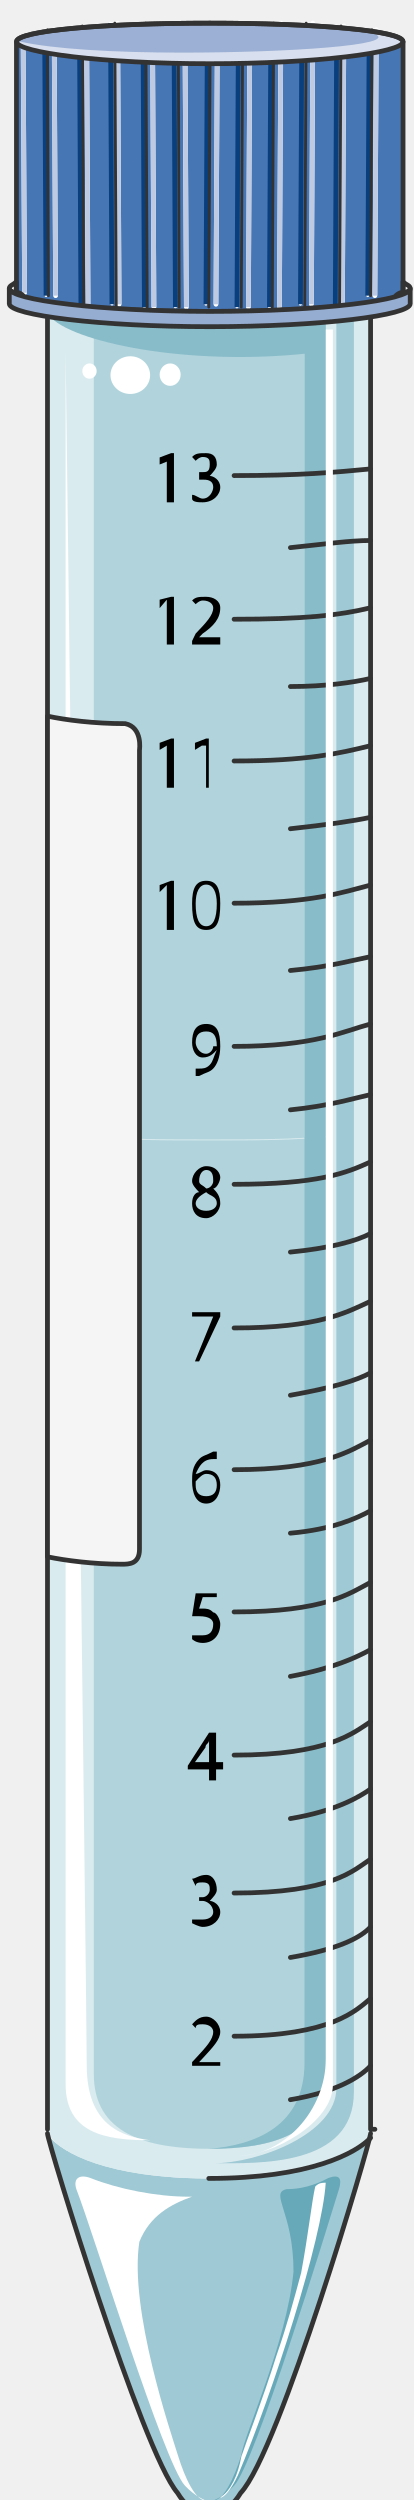
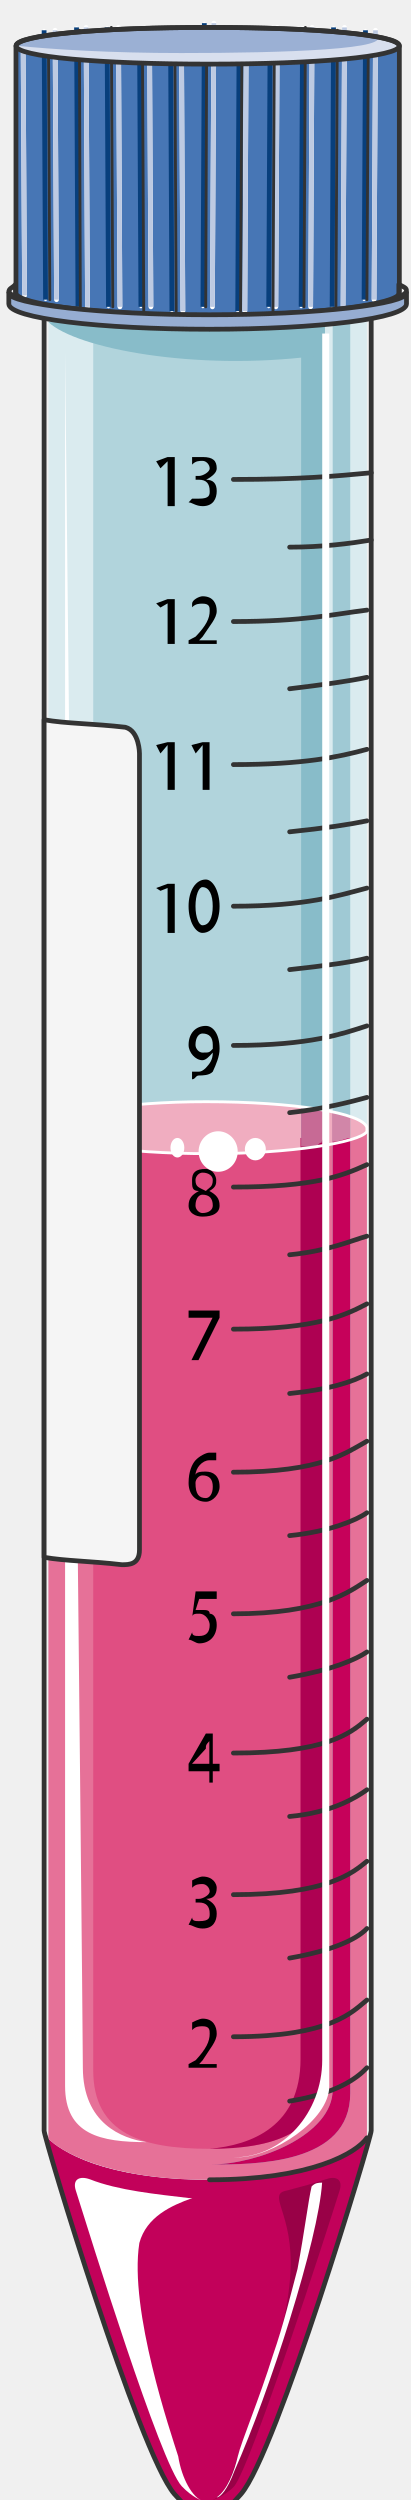
- <svg xmlns="http://www.w3.org/2000/svg" version="1.0" viewBox="0 0 69.354 418.809">
-   <defs>
-     <clipPath id="anchor_liquid_clip">
-       <rect x="8" y="25" width="38" height="55" rx="1" />
-     </clipPath>
-   </defs>
-   <path d="M35.019 364.959c-18.809 0-26.464-5.637-27.064-7.536 0 1.26 15.89 53.308 21.787 60.204 1.16 1.879 2.339 3.118 5.277 3.118 2.958 0 4.137-1.24 5.297-3.118 6.476-6.896 21.766-58.944 21.766-60.204-.58 1.9-7.635 7.536-27.063 7.536z" fill="#b1d4dc" fill-rule="evenodd" fill-opacity="1" stroke="none" />
-   <path d="M35.019 364.959c-18.809 0-26.464-5.637-27.064-7.536 0 1.26 15.89 53.308 21.787 60.204 1.16 1.879 2.339 3.118 5.277 3.118 2.958 0 4.137-1.24 5.297-3.118 6.476-6.896 21.766-58.944 21.766-60.204-.58 1.9-7.635 7.536-27.063 7.536z" fill="#9fc9d4" fill-rule="evenodd" fill-opacity="1" stroke="none" />
-   <path d="M62.082 45.293H7.955v310.871c0 .62 0 1.24.6 1.879 1.759 2.518 9.414 6.896 26.464 6.896 17.07 0 24.725-4.378 27.063-6.896V45.293z" fill="#daebef" fill-rule="evenodd" fill-opacity="1" stroke="none" />
-   <path d="M62.082 189.125c-1.759 1.26-12.932 1.88-27.063 1.88-14.112 0-25.885-1.26-27.064-2.52v167.68c0 .619 0 1.238.6 1.878 1.759 2.518 9.414 6.896 26.464 6.896 17.07 0 24.725-4.378 27.063-6.896V189.125z" fill="#daebef" fill-rule="evenodd" fill-opacity="1" stroke="none" />
-   <path d="M35.139 191.044c-7.636 0-14.711 0-19.429-.64V347.43c0 10.054 8.835 12.553 19.429 12.553 10.613 0 19.428-2.499 19.428-12.553V190.405c-4.697.64-11.773.64-19.428.64z" fill="#b1d4dc" fill-rule="evenodd" fill-opacity="1" stroke="none" />
-   <path d="M15.71 37.058v153.207c4.718.62 11.793.62 19.429.62 7.655 0 14.73 0 19.428-.62V37.058H15.71z" fill="#b1d4dc" fill-rule="evenodd" fill-opacity="1" stroke="none" />
-   <path d="M51.01 190.405V345.55c0 10.673-8.296 13.811-16.031 14.43 10.693 0 19.588-2.498 19.588-12.552V190.405h-3.558zM51.05 37.058v153.347h3.517V37.058h-3.518z" fill="#88bcc9" fill-rule="evenodd" fill-opacity="1" stroke="none" />
-   <path d="M56.346 36.458v313.39c0 7.535-12.972 12.552-20.648 12.552 7.676 0 23.586.62 23.586-11.932V33.3z" fill="#9fc9d4" fill-rule="evenodd" fill-opacity="1" stroke="none" />
-   <path d="M8.595 53.288c4.717 4.437 24.685 8.235 44.673 5.716l.58-5.716z" fill="#88bcc9" fill-rule="evenodd" fill-opacity="1" stroke="none" />
-   <path d="M62.802 356.704h-.72V45.293M7.955 45.293v311.41M7.955 357.423s0 0 0 0c0 1.26 15.89 53.308 21.787 60.204 1.16 1.879 2.339 3.118 5.277 3.118 2.958 0 4.137-1.24 5.297-3.118 6.476-6.896 21.766-58.944 21.766-60.204 0 0 0 0 0 0" fill="none" stroke="#333" stroke-width=".8px" stroke-linecap="round" stroke-linejoin="round" stroke-miterlimit="4" stroke-dasharray="none" stroke-opacity="1" />
-   <path d="M18.509 62.842c0-1.739 1.499-3.158 3.318-3.158 1.839 0 3.318 1.419 3.318 3.158 0 1.759-1.48 3.158-3.318 3.158-1.82 0-3.318-1.4-3.318-3.158zM26.744 62.762c0-1.02.8-1.879 1.759-1.879.98 0 1.759.86 1.759 1.879 0 1.04-.78 1.879-1.76 1.879-.959 0-1.758-.84-1.758-1.879zM13.792 62.162c0-.7.54-1.279 1.199-1.279.68 0 1.2.58 1.2 1.28 0 .719-.52 1.279-1.2 1.279-.66 0-1.2-.56-1.2-1.28z" fill="#fff" fill-rule="evenodd" fill-opacity="1" stroke="none" />
-   <path d="M34.979 364.939c17.09 0 24.765-4.318 27.103-6.796M39.216 79.672c11.153 0 17.01-.56 22.866-1.12" fill="none" stroke="#333" stroke-width=".8px" stroke-linecap="round" stroke-linejoin="round" stroke-miterlimit="4" stroke-dasharray="none" stroke-opacity="1" />
-   <path d="m27.943 77.333-1.2.48v-1.18l1.92-.719h.48v8.235h-1.2v-6.816zM32.18 82.89c.6 0 1.18.64 1.78.64 1.179 0 1.758-1.28 1.758-1.9 0-1.279-1.179-1.279-1.759-1.279h-.6v-1.259h.6c.58 0 1.18 0 1.18-1.26 0-.639 0-1.278-1.18-1.278-.6 0-1.179.64-1.179.64l-.6-.64c.6-.64 1.18-.64 2.36-.64 1.178 0 1.778.64 1.778 1.919 0 .62-.6 1.26-1.18 1.899.58 0 1.76.62 1.76 1.899 0 1.259-1.18 2.518-2.939 2.518-.6 0-1.779 0-1.779-.62v-.64zM27.943 100.46l-1.2 1.418v-1.419l1.92-.48h.48v7.996h-1.2v-7.516zM32.18 107.975v-.6l.6-1.24c1.76-1.838 2.938-3.077 2.938-4.297 0-.62-.58-1.239-1.759-1.239-.6 0-1.179.62-1.179.62l-.6-.62c.6-.62 1.18-.62 2.36-.62 1.178 0 2.358.62 2.358 1.86 0 1.838-1.18 3.077-2.939 4.297l-.6.62h3.539v1.219H32.18zM27.943 124.904l-1.2.72v-1.18l1.92-.719h.48v8.235h-1.2v-7.056zM34.52 124.904h-.7l-1.16.72v-1.18l1.86-.719h.459v8.235h-.46v-7.056zM27.943 148.27l-1.2 1.18v-1.18l1.92-.72h.48v8.236h-1.2v-7.516zM34.54 155.786c-1.76 0-2.36-1.26-2.36-4.418 0-2.538.6-3.817 2.36-3.817 1.778 0 2.358 1.279 2.358 3.817 0 3.158-.58 4.418-2.359 4.418zm0-.62c1.178 0 1.778-1.28 1.778-3.798 0-1.899-.6-3.178-1.779-3.178-1.18 0-1.759 1.28-1.759 3.178 0 2.519.58 3.798 1.76 3.798zM32.78 179.012h.58c.6 0 1.18 0 1.779-.62.58-.62.58-1.24 1.179-2.499-.6.64-1.18 1.26-2.359 1.26s-1.779-1.26-1.779-2.499c0-1.859.6-3.118 2.36-3.118 1.778 0 2.358 1.26 2.358 3.738 0 1.879-.58 3.118-1.18 3.738-.58.62-1.179.62-2.358 1.239h-.58v-1.24zm1.76-6.217c-1.18 0-1.76.62-1.76 1.86 0 .619.58 1.878 1.76 1.878.599 0 1.178-.64 1.178-1.26h.6c0-1.858-.6-2.478-1.779-2.478zM34.54 195.362c1.778 0 2.358 1.259 2.358 1.878 0 .62-.58 1.86-1.18 1.86.6.619 1.18 1.259 1.18 2.498 0 1.24-1.18 2.478-2.359 2.478-1.759 0-2.359-1.239-2.359-2.478 0-1.24.6-1.879 1.18-1.879-.58-.62-1.18-1.24-1.18-1.859 0-1.24 1.18-2.498 2.36-2.498zm0 7.475c1.178 0 1.778-.62 1.778-1.24 0-1.238-1.18-1.238-1.779-1.878-1.18.64-1.759 1.26-1.759 1.879 0 .62.58 1.24 1.76 1.24zm0-6.836c-.58 0-1.18.62-1.18 1.86 0 .619.6.619 1.18 1.238.599 0 1.178-.62 1.178-1.239 0-.62 0-1.859-1.179-1.859zM36.898 219.827v.72l-3.538 7.515h-.7l3.058-7.516H32.18v-.72h4.718zM36.318 244.432h-.6c-1.759 0-2.358 1.24-2.938 2.478.58 0 1.18-.62 1.76-.62 1.778 0 2.358 1.24 2.358 2.5 0 1.238-.58 3.097-2.359 3.097-1.759 0-2.359-1.859-2.359-3.717 0-1.26 0-2.499 1.18-3.738.6-.62 1.18-.62 2.358-1.26h.6v1.26zm-1.779 6.216c1.18 0 1.779-.62 1.779-1.859 0-1.259-.6-1.879-1.779-1.879-.58 0-1.18.62-1.759 1.26v.62c0 1.238.58 1.858 1.76 1.858zM36.318 267.558h-2.359l-.6 1.919h.6c.58 0 1.18 0 1.76.64.599 0 1.179 1.279 1.179 1.918 0 1.919-1.18 3.198-2.939 3.198-1.179 0-1.779-.64-1.779-.64v-.639h1.78c1.179 0 1.758-.64 1.758-1.919 0-.64-.58-1.28-2.358-1.28h-1.18l.6-3.837h3.538v.64zM35.019 298.26v-1.84H31.46v-.62l3.558-5.536h1.18v4.937h1.178v1.22h-1.179v1.838h-1.18zm0-3.059V291.503c0 .62-.6.62-.6 1.24L32.66 295.2h2.359zM32.18 321.565h1.78c1.179 0 1.758-.62 1.758-1.24 0-1.238-1.179-1.878-1.759-1.878h-.6v-.62h.6c.58 0 1.18-.62 1.18-1.239 0-.62 0-1.24-1.18-1.24-.6 0-1.179 0-1.179.62l-.6-1.239c.6 0 1.18-.64 2.36-.64 1.178 0 1.778 1.26 1.778 2.5 0 .619-.6 1.238-1.18 1.858.58 0 1.76.64 1.76 1.879 0 1.24-1.18 2.478-2.939 2.478-.6 0-1.779-.62-1.779-.62v-.619zM32.18 346.07v-.62l.6-.639c1.76-1.899 2.938-3.158 2.938-4.437 0-.62-.58-1.26-1.759-1.26-.6 0-1.179 0-1.179.64l-.6-.64c.6-.64 1.18-1.279 2.36-1.279 1.178 0 2.358 1.28 2.358 2.539 0 1.279-1.18 2.538-2.939 4.437l-.6.64h3.539v.62H32.18z" fill="#000" fill-rule="evenodd" fill-opacity="1" stroke="none" />
-   <path d="M67.52 49.05V7.016c0-1.88-14.712-3.138-32.381-3.138-17.65 0-32.38 1.259-32.38 3.138V49.05c0 1.88 14.73 3.118 32.38 3.118 17.669 0 32.38-1.239 32.38-3.118z" fill="#4776b5" fill-rule="evenodd" fill-opacity="1" stroke="none" />
-   <path d="m62.802 49.53.24-44.533M57.365 50.97l.24-46.613M52.168 50.97l.24-47.092M46.812 51.449l.24-47.571M41.615 51.449l.24-47.092M36.178 50.97l.24-47.092M30.981 4.357l.24 47.092M25.545 3.878l.24 47.57M19.708 3.878l.24 47.091M14.511 4.357l.24 46.612M9.075 4.997l.24 44.533M3.878 6.916l.24 42.134" fill="none" stroke="#fff" stroke-width=".8px" stroke-linecap="round" stroke-linejoin="round" stroke-miterlimit="4" stroke-dasharray="none" stroke-opacity="1" />
-   <path d="m62.802 49.53.24-44.533M57.365 50.97l.24-46.613M52.168 50.97l.24-47.092M46.812 51.449l.24-47.571M41.615 51.449l.24-47.092M36.178 50.97l.24-47.092M30.981 4.357l.24 47.092M25.545 3.878l.24 47.57M19.708 3.878l.24 47.091M14.511 4.357l.24 46.612M9.075 4.997l.24 44.533M3.878 6.916l.24 42.134" fill="none" stroke="#bdcae2" stroke-width=".8px" stroke-linecap="butt" stroke-linejoin="miter" stroke-miterlimit="8" stroke-dasharray="none" stroke-opacity="1" />
-   <path d="m61.603 49.53.24-44.533M56.166 50.97l.24-46.613M50.33 50.97l.24-47.092M45.133 51.449l.24-47.571M39.696 51.449l.24-47.092M34.5 50.97l.239-47.092M29.142 4.357l.24 47.092M23.945 3.878l.24 47.57M18.509 3.878l.24 47.091M13.312 4.357l.24 46.612M7.475 4.997l.24 44.533" fill="none" stroke="#fff" stroke-width=".48px" stroke-linecap="round" stroke-linejoin="round" stroke-miterlimit="10" stroke-dasharray="none" stroke-opacity="1" />
-   <path d="m61.603 49.53.24-44.533M56.166 50.97l.24-46.613M50.33 50.97l.24-47.092M45.133 51.449l.24-47.571M39.696 51.449l.24-47.092M34.5 50.97l.239-47.092M29.142 4.357l.24 47.092M23.945 3.878l.24 47.57M18.509 3.878l.24 47.091M13.312 4.357l.24 46.612M7.475 4.997l.24 44.533" fill="none" stroke="#083f7c" stroke-width=".8px" stroke-linecap="butt" stroke-linejoin="miter" stroke-miterlimit="8" stroke-dasharray="none" stroke-opacity="1" />
-   <path d="m62.082 49.53.24-44.533M56.886 50.97l.24-46.613M51.05 51.449l.239-47.571M45.612 51.449l.24-47.571M40.416 51.449l.24-47.092M34.979 51.449l.24-47.571M29.862 4.357l.16 47.092M24.425 3.878l.24 47.57M19.228 3.878l.24 47.57M13.792 4.357l.24 46.612M7.955 4.997l.16 44.533" fill="none" stroke="#333" stroke-width=".48px" stroke-linecap="round" stroke-linejoin="round" stroke-miterlimit="10" stroke-dasharray="none" stroke-opacity="1" />
-   <path d="M67.52 6.976c0-1.86-14.712-3.098-32.381-3.098-17.65 0-32.38 1.239-32.38 3.098 0 1.859 14.73 3.698 32.38 3.698 17.669 0 32.38-1.84 32.38-3.698z" fill="#9bb0d4" fill-rule="evenodd" fill-opacity="1" stroke="none" />
-   <path d="M67.52 6.956zm-64.762 0zm60.064-1.24c4.117 1.86-14.731 3.099-32.38 3.099-11.194 0-21.787-.62-27.084-1.86h-.6c.6 1.86 14.731 3.719 32.38 3.719 17.67 0 32.381-1.86 32.381-3.718 0-.62-1.759-1.24-4.697-1.24z" fill="#d8dfee" fill-rule="evenodd" fill-opacity="1" stroke="none" />
-   <path d="M67.52 6.976c0-1.86-14.712-3.098-32.381-3.098-17.65 0-32.38 1.239-32.38 3.098 0 0 0 0 0 0 0 1.859 14.73 3.698 32.38 3.698 17.669 0 32.38-1.84 32.38-3.698" fill="none" stroke="#333" stroke-width=".8px" stroke-linecap="round" stroke-linejoin="round" stroke-miterlimit="10" stroke-dasharray="none" stroke-opacity="1" />
-   <path d="M67.52 49.05V7.016c0-1.88-14.712-3.138-32.381-3.138-17.65 0-32.38 1.259-32.38 3.138V49.05s0 0 0 0c0 1.88 14.73 3.118 32.38 3.118 17.669 0 32.38-1.239 32.38-3.118" fill="none" stroke="#333" stroke-width=".8px" stroke-linecap="round" stroke-linejoin="round" stroke-miterlimit="10" stroke-dasharray="none" stroke-opacity="1" />
-   <path d="M3.878 49.53c-.58-.58-1.16-.58-1.16-.58s0 0 0 0v-1.739c-.58.58-1.159.58-1.159 1.16s1.16.58 2.319 1.159M67.52 47.211v1.74s0 0 0 0-.6 0-1.2.579c1.2-.58 2.398-.58 2.398-1.16 0-.579-.6-.579-1.199-1.159" fill="none" stroke="#333" stroke-width=".8px" stroke-linecap="round" stroke-linejoin="round" stroke-miterlimit="10" stroke-dasharray="none" stroke-opacity="1" />
-   <path d="M1.56 50.89c0 1.918 15.33 3.837 33.579 3.837 18.868 0 33.58-1.919 33.58-3.838v-2.558c0 1.919-14.712 3.837-33.58 3.837-18.25 0-33.58-1.918-33.58-3.837v2.558z" fill="#96add2" fill-rule="evenodd" fill-opacity="1" stroke="none" />
-   <path d="M1.56 50.89c0 1.918 15.33 3.837 33.579 3.837 18.868 0 33.58-1.919 33.58-3.838v-2.558c0 1.919-14.712 3.837-33.58 3.837-18.25 0-33.58-1.918-33.58-3.837v2.558zM39.216 341.113c16.43 0 20.528-4.417 22.866-6.316M39.216 317.128c16.43 0 19.948-3.778 22.866-5.677M39.216 294.022c15.83 0 19.948-3.718 22.866-5.597M39.216 270.036c15.251 0 19.349-3.098 22.866-4.957M39.216 246.21c14.671 0 19.349-3.097 22.866-4.956M39.216 222.465c14.072 0 18.769-2.558 22.866-4.477M39.216 198.4c14.072 0 18.769-1.88 22.866-3.758M39.216 175.294c13.492 0 18.19-2.499 22.866-3.758M39.216 151.308c12.912 0 18.19-1.819 22.866-3.038M39.216 127.483c12.313 0 17.59-1.28 22.866-2.559M39.216 103.737c11.733 0 17.59-.64 22.866-1.919M48.65 91.744c5.857-.6 9.934-1.199 13.432-1.199M48.65 115.01c5.857 0 10.514-.68 13.432-1.359M48.65 138.836c5.857-.64 10.514-1.28 13.432-1.919M48.65 162.581c6.437-.58 10.514-1.738 13.432-2.318M48.65 185.927c6.437-.64 10.514-1.919 13.432-2.558M48.65 209.753c6.437-.62 11.114-1.859 13.432-3.118M48.65 233.738c7.016-1.239 11.114-2.498 13.432-3.757M48.65 256.844c7.016-.62 11.114-2.498 13.432-3.757M48.65 280.83c7.016-1.28 11.114-3.198 13.432-4.477M48.65 304.655c7.596-1.239 11.693-3.717 13.432-4.957M48.65 327.921c7.596-1.279 11.693-3.198 13.432-5.117M48.65 351.747c7.596-1.26 11.693-3.778 13.432-5.677" fill="none" stroke="#333" stroke-width=".8px" stroke-linecap="round" stroke-linejoin="round" stroke-miterlimit="10" stroke-dasharray="none" stroke-opacity="1" />
-   <path d="M14.531 345.99c0 10.054 5.897 11.933 10.614 12.553-7.656 0-14.152-1.24-14.152-9.415V58.964s3.538 277.612 3.538 287.026zM39.696 361.181c5.956 0 16.07-5.636 16.07-11.933V55.207h-1.18V344.85c0 8.795-7.135 16.33-14.89 16.33zM31.58 367.997c-5.296 0-11.752-1.26-16.45-3.138-1.758-.64-2.937 0-2.338 1.879 2.938 7.555 14.671 45.892 18.19 49.67 1.758 1.878 3.517 2.498 3.517 2.498-1.759 0-3.518-3.758-4.677-7.535-1.18-3.778-8.235-24.505-6.476-35.819 1.779-4.417 5.297-6.296 8.815-7.555h-.58z" fill="#fff" fill-rule="evenodd" fill-opacity="1" stroke="none" />
-   <path d="M48.01 366.738c2.34 0 4.678-.62 7.017-1.88 1.759-.639 2.338 0 1.759 1.88-2.339 7.555-14.052 45.892-17.57 49.67-1.759 1.878-3.518 2.498-3.518 2.498 1.76 0 3.518-3.758 4.698-7.535.58-3.778 7.615-18.849 8.774-30.802 0-10.054-4.097-13.192-1.16-13.831z" fill="#67a9b9" fill-rule="evenodd" fill-opacity="1" stroke="none" />
-   <path d="M7.955 260.802c2.978.62 7.716 1.24 12.453 1.24 1.179 0 2.958 0 2.958-2.5V125.645s.58-3.778-2.379-4.417c-5.316 0-10.054-.62-13.032-1.26v140.835z" fill="#f5f5f5" fill-rule="evenodd" fill-opacity="1" stroke="none" />
-   <path d="M7.955 260.802c2.978.62 7.716 1.24 12.453 1.24 1.179 0 2.958 0 2.958-2.5V125.645s.58-3.778-2.379-4.417c-5.316 0-10.054-.62-13.032-1.26v140.835z" fill="none" stroke="#333" stroke-width=".8px" stroke-linecap="round" stroke-linejoin="round" stroke-miterlimit="10" stroke-dasharray="none" stroke-opacity="1" />
-   <path d="M39.856 414.669c5.876-13.832 14.131-39.576 14.71-49.01-.579 0-1.158 0-1.758.639-.58 2.518-1.18 8.155-2.359 14.451-1.179 4.398-2.358 8.795-4.117 13.812-2.359 7.535-5.297 15.07-5.897 16.97-.58 3.138-1.758 5.656-3.537 6.895.6 0 1.779-1.239 2.958-3.757z" fill="#fff" fill-rule="evenodd" fill-opacity="1" stroke="none" />
+ <svg xmlns="http://www.w3.org/2000/svg" version="1.0" viewBox="0 0 68.863 419.187">
+   <path d="M35.119 365.439c-19.448 0-26.544-5.657-27.723-8.176 0 1.26 15.93 54.008 21.826 60.904 1.78 1.898 2.359 3.138 5.897 3.138 2.958 0 3.538-1.24 5.316-3.138 5.897-6.896 21.807-59.644 21.807-60.904-1.179 2.519-8.255 8.176-27.123 8.176z" fill="#b1d4dc" fill-rule="evenodd" fill-opacity="1" stroke="none" />
+   <path d="M35.119 365.439c-19.448 0-26.544-5.657-27.723-8.176 0 1.26 15.93 54.008 21.826 60.904 1.78 1.898 2.359 3.138 5.897 3.138 2.958 0 3.538-1.24 5.316-3.138 5.897-6.896 21.807-59.644 21.807-60.904-1.179 2.519-8.255 8.176-27.123 8.176z" fill="#c2015a" fill-rule="evenodd" fill-opacity="1" stroke="none" />
+   <path d="M61.523 45.772H8.115v312.831c1.779 1.879 9.394 6.895 27.004 6.895 17.03 0 24.645-4.397 26.404-6.895V45.772z" fill="#daebef" fill-rule="evenodd" fill-opacity="1" stroke="none" />
+   <path d="M61.523 188.965c-1.76 1.26-12.912 2.519-26.404 2.519-14.671 0-25.825-1.26-27.004-2.519v169.638c1.779 1.879 9.394 6.895 27.004 6.895 17.03 0 24.645-4.397 26.404-6.895V188.965z" fill="#e67198" fill-rule="evenodd" fill-opacity="1" stroke="none" />
+   <path d="M35.059 191.444c-7.636 0-14.711-.64-19.428-.64V347.13c0 10.673 8.255 13.172 19.428 13.172 10.613 0 19.428-2.499 19.428-13.172V190.804c-5.297 0-11.773.64-19.428.64z" fill="#e04e82" fill-rule="evenodd" fill-opacity="1" stroke="none" />
+   <path d="M15.63 37.777v153.127c4.718 0 11.793.62 19.429.62 7.655 0 14.131-.62 19.428-.62V37.777H15.631z" fill="#b1d4dc" fill-rule="evenodd" fill-opacity="1" stroke="none" />
+   <path d="M8.115 189.085c.6 2.499 12.333 4.358 27.004 4.358 13.492 0 25.244-1.86 26.404-3.718v-.64c-.58-2.478-12.313-4.357-26.984-4.357-13.512 0-25.245 1.879-26.424 4.357z" fill="#f0adc0" fill-rule="evenodd" fill-opacity="1" stroke="none" />
+   <path d="M50.39 190.804v154.447c0 11.293-8.216 14.431-15.251 15.05 10.553 0 19.348-2.498 19.348-13.171V190.804h-4.098z" fill="#ae0152" fill-rule="evenodd" fill-opacity="1" stroke="none" />
+   <path d="M50.49 37.777v153.027h3.997V37.777h-3.998z" fill="#88bcc9" fill-rule="evenodd" fill-opacity="1" stroke="none" />
+   <path d="M54.487 185.847h-3.998v6.396h2.299c.56 0 .56-.64 1.14-.64 0 0 0-.639.559-.639v-5.117z" fill="#c76a95" fill-rule="evenodd" fill-opacity="1" stroke="none" />
+   <path d="M55.786 36.538v313.85c0 7.535-12.392 12.552-20.647 12.552 7.675 0 23.585 0 23.585-11.913V34.02z" fill="#9fc9d4" fill-rule="evenodd" fill-opacity="1" stroke="none" />
+   <path d="M55.686 191.524c1.22 0 2.439-.62 3.038-.62v-3.717c-.6 0-1.818-.62-3.038-.62v4.957z" fill="#d186a8" fill-rule="evenodd" fill-opacity="1" stroke="none" />
+   <path d="M58.724 190.804c-.58 0-1.759.64-2.938.64v158.944c0 7.535-12.392 12.552-20.647 12.552 7.675 0 23.585 0 23.585-11.933V190.804z" fill="#c6015a" fill-rule="evenodd" fill-opacity="1" stroke="none" />
+   <path d="M8.115 54.007c4.697 4.438 24.645 8.235 44.593 5.707l.58-5.707z" fill="#88bcc9" fill-rule="evenodd" fill-opacity="1" stroke="none" />
+   <path d="M8.115 189.085c.6 2.499 12.333 4.358 27.004 4.358 13.492 0 25.244-1.86 26.404-3.718v-.64c-.58-2.478-12.313-4.357-26.984-4.357-13.512 0-25.245 1.879-26.424 4.357" fill="none" stroke="#fff" stroke-width=".48px" stroke-linecap="round" stroke-linejoin="round" stroke-miterlimit="4" stroke-dasharray="none" stroke-opacity="1" />
+   <path d="M62.242 357.263h0V45.773M7.396 45.772v311.491M7.396 357.263s0 0 0 0c0 1.26 15.93 54.008 21.826 60.904 1.78 1.898 2.359 3.138 5.897 3.138 2.958 0 3.538-1.24 5.316-3.138 5.897-6.896 21.807-59.644 21.807-60.904 0 0 0 0 0 0" fill="none" stroke="#333" stroke-width=".8px" stroke-linecap="round" stroke-linejoin="round" stroke-miterlimit="4" stroke-dasharray="none" stroke-opacity="1" />
+   <path d="M35.139 365.498c17.01 0 24.625-4.477 26.384-7.035M39.136 80.391c11.263 0 17.19-.56 23.106-1.119" fill="none" stroke="#333" stroke-width=".8px" stroke-linecap="round" stroke-linejoin="round" stroke-miterlimit="4" stroke-dasharray="none" stroke-opacity="1" />
+   <path d="m28.103 77.343-1.2 1.18-.719-1.18 1.919-.71h1.2v8.236h-1.2v-7.526zM32.21 83.61h1.18c1.769 0 1.769-.64 1.769-1.27 0-1.27-.59-1.899-1.77-1.899H32.8v-.64h.59c.59 0 1.769-.629 1.769-1.259 0-.64-.59-1.269-1.18-1.269s-1.179 0-1.769.63v-1.27h1.77c1.768 0 2.358.64 2.358 1.91 0 .629-.59 1.259-1.769 1.898 1.18 0 1.769.63 1.769 1.9 0 1.268-.59 2.528-2.359 2.528-1.179 0-1.769-.63-2.358-.63l.59-.63zM28.103 101.169l-1.2.7-.719-.7 1.919-.71h1.2v7.516h-1.2v-6.806zM31.62 107.975v-.61l1.18-.62c1.769-1.839 2.359-3.068 2.359-4.297 0-.62 0-1.23-1.18-1.23-.59 0-1.179 0-1.769.61v-.61c0-.619 1.18-1.239 1.77-1.239 1.768 0 2.358 1.24 2.358 2.469 0 1.23-1.18 2.458-2.359 4.297l-.59.62h2.949v.61h-4.717zM28.103 124.924l-1.2 1.41-.719-1.41 1.919-.48h1.2v7.996h-1.2v-7.516zM33.98 124.924l-1.17 1.41-.71-1.41 1.88-.48h1.159v7.996h-1.16v-7.516zM28.103 148.9l-1.2.47-.719-.47 1.919-.71h1.2v8.235h-1.2V148.9zM33.94 156.425c-1.16 0-2.32-1.919-2.32-4.477 0-2.559 1.16-4.477 2.89-4.477 1.158 0 2.308 1.918 2.308 4.477 0 2.558-1.15 4.477-2.879 4.477zm0-1.279c1.149 0 1.728-1.28 1.728-3.198 0-1.919-.58-3.198-1.729-3.198-.58 0-1.159 1.28-1.159 3.198 0 1.919.58 3.198 1.16 3.198zM32.2 179.691h1.16c.58 0 1.16-.64 1.16-.64.579-.64 1.158-1.279 1.158-2.558-.58.64-1.159 1.28-1.739 1.28-1.159 0-2.318-1.28-2.318-2.56 0-1.918 1.16-3.197 2.898-3.197 1.16 0 2.299 1.279 2.299 3.837 0 1.28-.56 2.559-1.14 3.838-.58.64-1.739.64-2.318.64-.58 0-.58.64-1.16.64v-1.28zm1.74-6.396c-.58 0-1.16.64-1.16 1.919 0 .64.58 1.279 1.16 1.279 1.159 0 1.159 0 1.738-.64v-.64c0-1.278-.58-1.918-1.739-1.918zM34.52 196.001c1.158 0 1.738 1.24 1.738 1.86 0 .619 0 1.218-1.16 1.838 1.16.62 1.72 1.24 1.72 2.458 0 1.24-1.14 1.84-2.879 1.84-1.159 0-2.318-.6-2.318-1.84 0-1.219.58-1.838 1.739-2.458-1.16 0-1.16-.62-1.16-1.839 0-1.24.58-1.859 2.32-1.859zm-.58 7.396c1.159 0 1.738-.62 1.738-1.24 0-1.219-.58-1.838-1.739-1.838-.58 0-1.159.62-1.159 1.838 0 .62.58 1.24 1.16 1.24zm0-6.776c-.58 0-1.16.62-1.16 1.24 0 1.218.58 1.218 1.74 1.838.579-.62 1.158-.62 1.158-1.839 0-.62-.58-1.24-1.739-1.24zM36.818 219.747v1.2l-3.538 7.115H32.1l3.538-7.116h-4.017v-1.2h5.197zM36.258 244.852h-1.16c-1.159 0-2.318 1.259-2.318 2.538 0-.64 1.16-.64 1.74-.64 1.158 0 2.298.64 2.298 2.539 0 1.26-1.14 2.518-2.299 2.518-1.739 0-2.898-1.259-2.898-3.158s.58-3.158 1.16-3.797c.579-.64 1.738-1.28 2.318-1.28h1.159v1.28zm-1.739 6.336c.58 0 1.16-.64 1.16-1.9 0-1.278-.58-1.898-1.74-1.898-.58 0-1.159.62-1.159 1.26 0 1.898.58 2.538 1.74 2.538zM36.338 268.098H33.4l-.6 1.858h1.18c.599 0 1.179 0 1.179.62.6 0 1.179.62 1.179 1.879 0 1.859-1.18 3.098-2.938 3.098-.6 0-1.18-.62-1.78-.62l.6-1.239c0 .62.58.62 1.18.62 1.179 0 1.759-.62 1.759-1.86 0-.619-.58-1.878-1.76-1.878-.599 0-1.179 0-1.179.62l.58-4.358h3.538v1.26zM35.099 298.899V297H31.62v-1.26l2.898-5.076h1.16v5.077h1.139V297h-1.14v1.899h-.58zm0-3.158v-3.798c-.58.64-.58.64-.58 1.26L32.2 295.74H35.1zM32.22 321.505c0 .62.58.62 1.18.62 1.759 0 1.759-.62 1.759-1.24 0-1.239-.58-1.878-1.76-1.878H32.8v-.62h.6c.58 0 1.759-.62 1.759-1.24 0-.619-.58-1.238-1.18-1.238-.58 0-1.179 0-1.759.62v-1.24s1.18-.64 1.76-.64c1.778 0 2.358 1.26 2.358 1.88 0 1.238-.58 1.858-1.759 1.858 1.18.62 1.759 1.26 1.759 2.499s-.58 2.478-2.359 2.478c-1.179 0-1.759-.62-2.358-.62l.6-1.239zM31.62 346.71v-.62l1.18-.64c1.779-1.898 2.359-3.157 2.359-4.437 0-.62 0-1.259-1.18-1.259-.58 0-1.179 0-1.759.64v-1.28s1.18-.64 1.76-.64c1.778 0 2.358 1.28 2.358 2.54 0 1.279-1.18 2.538-2.359 4.437l-.58.64h2.939v.619h-4.717z" fill="#000" fill-rule="evenodd" fill-opacity="1" stroke="none" />
+   <path d="M66.96 49.13V7.735c0-1.879-14.152-3.138-31.841-3.138-18.28 0-32.44 1.26-32.44 3.138V49.13c0 1.88 14.16 3.758 32.44 3.758 17.689 0 31.84-1.879 31.84-3.758z" fill="#4776b5" fill-rule="evenodd" fill-opacity="1" stroke="none" />
+   <path d="m62.722 50.25.24-45.173M57.525 51.449l.24-46.852M52.088 51.449l.24-46.852M46.252 51.449l.24-46.852M41.055 52.168l.24-47.57M35.618 51.449l.24-47.571M30.422 4.597l.24 47.571M25.065 4.597l.24 46.852M19.868 4.597l.24 46.852M14.431 4.597l.24 46.852M9.234 5.077l.24 45.173M3.878 7.635l.24 41.895" fill="none" stroke="#fff" stroke-width=".8px" stroke-linecap="round" stroke-linejoin="round" stroke-miterlimit="4" stroke-dasharray="none" stroke-opacity="1" />
+   <path d="m62.722 50.25.24-45.173M57.525 51.449l.24-46.852M52.088 51.449l.24-46.852M46.252 51.449l.24-46.852M41.055 52.168l.24-47.57M35.618 51.449l.24-47.571M30.422 4.597l.24 47.571M25.065 4.597l.24 46.852M19.868 4.597l.24 46.852M14.431 4.597l.24 46.852M9.234 5.077l.24 45.173M3.878 7.635l.24 41.895" fill="none" stroke="#bdcae2" stroke-width=".8px" stroke-linecap="butt" stroke-linejoin="miter" stroke-miterlimit="8" stroke-dasharray="none" stroke-opacity="1" />
+   <path d="m61.043 50.25.24-45.173M55.686 51.449l.24-46.852M50.49 51.449l.24-46.852M45.053 51.449l.24-46.852M39.856 52.168l.24-47.57M34.02 51.449l.24-47.571M28.583 4.597l.24 47.571M23.386 4.597l.24 46.852M17.95 4.597l.239 46.852M12.832 4.597l.24 46.852M7.396 5.077l.24 45.173" fill="none" stroke="#fff" stroke-width=".48px" stroke-linecap="round" stroke-linejoin="round" stroke-miterlimit="10" stroke-dasharray="none" stroke-opacity="1" />
+   <path d="m61.043 50.25.24-45.173M55.686 51.449l.24-46.852M50.49 51.449l.24-46.852M45.053 51.449l.24-46.852M39.856 52.168l.24-47.57M34.02 51.449l.24-47.571M28.583 4.597l.24 47.571M23.386 4.597l.24 46.852M17.95 4.597l.239 46.852M12.832 4.597l.24 46.852M7.396 5.077l.24 45.173" fill="none" stroke="#083f7c" stroke-width=".8px" stroke-linecap="butt" stroke-linejoin="miter" stroke-miterlimit="8" stroke-dasharray="none" stroke-opacity="1" />
+   <path d="m61.523 50.25.24-44.454M56.326 51.449l.24-46.372M50.97 51.449l.239-46.852M45.772 52.168l.24-47.57M40.336 52.168l.24-47.091M34.5 51.449l.159-46.852M29.302 5.077l.24 47.091M23.866 4.597l.24 47.571M18.669 4.597l.24 46.852M13.312 5.077l.16 46.372M8.115 5.796l.24 44.454" fill="none" stroke="#333" stroke-width=".48px" stroke-linecap="round" stroke-linejoin="round" stroke-miterlimit="10" stroke-dasharray="none" stroke-opacity="1" />
+   <path d="M66.96 7.675c0-1.839-14.152-3.078-31.841-3.078-18.28 0-32.44 1.24-32.44 3.078 0 1.85 14.16 3.078 32.44 3.078 17.689 0 31.84-1.229 31.84-3.078z" fill="#9bb0d4" fill-rule="evenodd" fill-opacity="1" stroke="none" />
+   <path d="M66.96 7.655zm-64.282 0zm60.154-1.859c4.127 2.479-15.33 3.099-32.43 3.099-11.793 0-21.817-.62-27.724-1.24 0 1.86 14.751 3.098 32.44 3.098 17.69 0 31.841-1.239 31.841-3.098 0-.62-1.769-1.239-4.127-1.859z" fill="#d8dfee" fill-rule="evenodd" fill-opacity="1" stroke="none" />
+   <path d="M66.96 7.675c0-1.839-14.152-3.078-31.841-3.078-18.28 0-32.44 1.24-32.44 3.078 0 0 0 0 0 0 0 1.85 14.16 3.078 32.44 3.078 17.689 0 31.84-1.229 31.84-3.078" fill="none" stroke="#333" stroke-width=".8px" stroke-linecap="round" stroke-linejoin="round" stroke-miterlimit="10" stroke-dasharray="none" stroke-opacity="1" />
+   <path d="M66.96 49.13V7.735c0-1.879-14.152-3.138-31.841-3.138-18.28 0-32.44 1.26-32.44 3.138V49.13s0 0 0 0c0 1.88 14.16 3.758 32.44 3.758 17.689 0 31.84-1.879 31.84-3.758" fill="none" stroke="#333" stroke-width=".8px" stroke-linecap="round" stroke-linejoin="round" stroke-miterlimit="10" stroke-dasharray="none" stroke-opacity="1" />
+   <path d="M3.158 50.25c-.56-.64-.56-.64-.56-1.28 0 0 0 0 0 0v-1.279c-.56.64-1.119.64-1.119 1.28 0 0 .56.639 1.68 1.279M66.88 47.691v1.28s0 0 0 0c0 .639 0 .639-.64 1.279 1.28-.64 1.919-1.28 1.919-1.28 0-.64 0-.64-1.28-1.279" fill="none" stroke="#333" stroke-width=".8px" stroke-linecap="round" stroke-linejoin="round" stroke-miterlimit="10" stroke-dasharray="none" stroke-opacity="1" />
+   <path d="M1.48 50.96c0 2.428 15.35 4.247 33.639 4.247s33.04-1.82 33.04-4.248V49.13c0 1.83-14.751 3.648-33.04 3.648-18.29 0-33.64-1.819-33.64-3.648v1.83z" fill="#96add2" fill-rule="evenodd" fill-opacity="1" stroke="none" />
+   <path d="M1.48 50.96c0 2.428 15.35 4.247 33.639 4.247s33.04-1.82 33.04-4.248V49.13c0 1.83-14.751 3.648-33.04 3.648-18.29 0-33.64-1.819-33.64-3.648v1.83zM39.136 341.513c16.51 0 20.048-4.297 22.387-6.156M39.136 317.687c15.91 0 20.048-3.717 22.387-5.596M39.136 293.942c15.331 0 19.448-3.138 22.387-5.677M39.136 270.596c14.731 0 19.448-3.718 22.387-5.597M39.136 246.85c14.731 0 18.869-3.238 22.387-5.196M39.136 222.865c14.152 0 18.869-2.419 22.387-4.238M39.136 199.04c13.552 0 18.27-1.88 22.387-3.758M39.136 175.294c12.972 0 18.27-1.96 22.387-3.278M39.136 151.948c12.373 0 17.68-1.819 22.387-3.038M39.136 128.202c11.783 0 17.68-1.279 22.387-2.558M39.136 104.217c11.783 0 17.09-1.28 22.387-1.919M48.57 91.744c5.357 0 10.114-.6 13.672-1.199M48.57 115.49c5.307-.64 10.014-1.28 12.953-1.919M48.57 139.475c5.897-.61 10.014-1.219 12.953-1.838M48.57 162.581c5.897-.64 10.614-1.279 12.953-1.918M48.57 186.567c5.897-.64 10.614-1.919 12.953-2.559M48.57 210.392c6.477-.62 10.614-2.478 12.953-3.118M48.57 233.658c6.477-.64 10.614-1.958 12.953-3.278M48.57 257.484c6.477-.64 11.194-2.558 12.953-3.838M48.57 281.23c7.076-1.2 11.194-3.019 12.953-4.238M48.57 304.575c7.076-.64 11.194-3.198 12.953-4.477M48.57 328.321c7.076-1.24 11.194-3.098 12.953-4.957M48.57 352.306c7.656-1.239 11.194-3.717 12.953-5.596" fill="none" stroke="#333" stroke-width=".8px" stroke-linecap="round" stroke-linejoin="round" stroke-miterlimit="10" stroke-dasharray="none" stroke-opacity="1" />
+   <path d="M13.892 346.63c0 9.414 6.536 11.933 10.693 12.552-7.715 0-13.672-1.239-13.672-9.414V58.964s2.979 278.252 2.979 287.666zM39.736 361.74c5.956 0 15.47-6.275 15.47-11.912V55.926h-1.179v289.505c0 8.774-6.556 16.31-14.89 16.31zM31.66 368.557c-5.336-.64-11.832-1.26-16.57-3.138-1.778-.64-2.977 0-2.378 1.878 2.379 7.536 14.212 45.813 17.77 49.59 1.778 1.88 3.537 2.499 3.537 2.499-1.759-.62-3.537-3.758-4.137-7.516-1.18-3.777-8.295-24.485-6.516-35.778 1.2-4.397 5.337-6.276 8.894-7.535h-.6z" fill="#fff" fill-rule="evenodd" fill-opacity="1" stroke="none" />
+   <path d="M48.11 367.297c2.36-.62 4.718-1.259 6.477-1.878 1.779-.64 2.938 0 2.358 1.878-2.358 7.536-14.73 45.813-17.669 49.59-1.779 1.88-4.137 2.499-4.137 2.499 2.358-.62 3.538-3.758 4.717-7.516 1.18-3.777 8.255-18.828 8.834-30.761.6-10.054-4.117-13.192-.58-13.812z" fill="#990147" fill-rule="evenodd" fill-opacity="1" stroke="none" />
+   <path d="M7.396 261.122c3.557.62 7.715.62 13.032 1.239 1.199 0 2.958 0 2.958-2.498v-133.52s0-3.757-2.359-4.397c-5.337-.62-10.074-.62-13.631-1.26v140.436z" fill="#f5f5f5" fill-rule="evenodd" fill-opacity="1" stroke="none" />
+   <path d="M7.396 261.122c3.557.62 7.715.62 13.032 1.239 1.199 0 2.958 0 2.958-2.498v-133.52s0-3.757-2.359-4.397c-5.337-.62-10.074-.62-13.631-1.26v140.436z" fill="none" stroke="#333" stroke-width=".8px" stroke-linecap="round" stroke-linejoin="round" stroke-miterlimit="10" stroke-dasharray="none" stroke-opacity="1" />
+   <path d="M39.296 414.349c5.877-13.192 14.132-38.937 14.711-48.37-.58 0-1.159 0-1.759.639-.58 2.518-1.179 7.535-2.358 13.811-1.18 4.398-2.359 9.435-4.118 14.452-2.358 7.535-5.297 14.45-5.896 16.97-.58 2.498-1.76 5.656-3.538 6.895.6 0 1.779-1.239 2.958-4.397zM33.3 193.083c0-1.859 1.479-3.398 3.278-3.398 1.819 0 3.278 1.54 3.278 3.398 0 1.879-1.46 3.398-3.278 3.398-1.8 0-3.278-1.52-3.278-3.398zM41.055 192.683c0-1.02.8-1.879 1.76-1.879.978 0 1.758.86 1.758 1.88 0 1.039-.78 1.878-1.759 1.878-.96 0-1.759-.84-1.759-1.879zM28.583 192.443c0-.9.52-1.639 1.159-1.639.66 0 1.16.74 1.16 1.64 0 .919-.5 1.638-1.16 1.638-.64 0-1.16-.72-1.16-1.639z" fill="#fff" fill-rule="evenodd" fill-opacity="1" stroke="none" />
+   <rect id="anchor_liquid_bounds" x="12.395" y="125.756" width="44.072" height="230.553" fill="none" stroke="none" display="none" />
+   <rect id="anchor_label" x="20.659" y="167.675" width="27.545" height="83.837" fill="none" stroke="none" display="none" />
+   <rect id="anchor_error" x="58.533" y="16.767" width="6.886" height="25.151" fill="none" stroke="none" display="none" />
  <g id="overlay_root" />
-   <rect id="anchor_liquid_bounds" x="8" y="25" width="38" height="55" fill="none" stroke="none" display="none" />
-   <rect id="anchor_label" x="10" y="40" width="36" height="20" fill="none" stroke="none" display="none" />
-   <rect id="anchor_error" x="42" y="15" width="16" height="16" fill="none" stroke="none" display="none" />
</svg>
